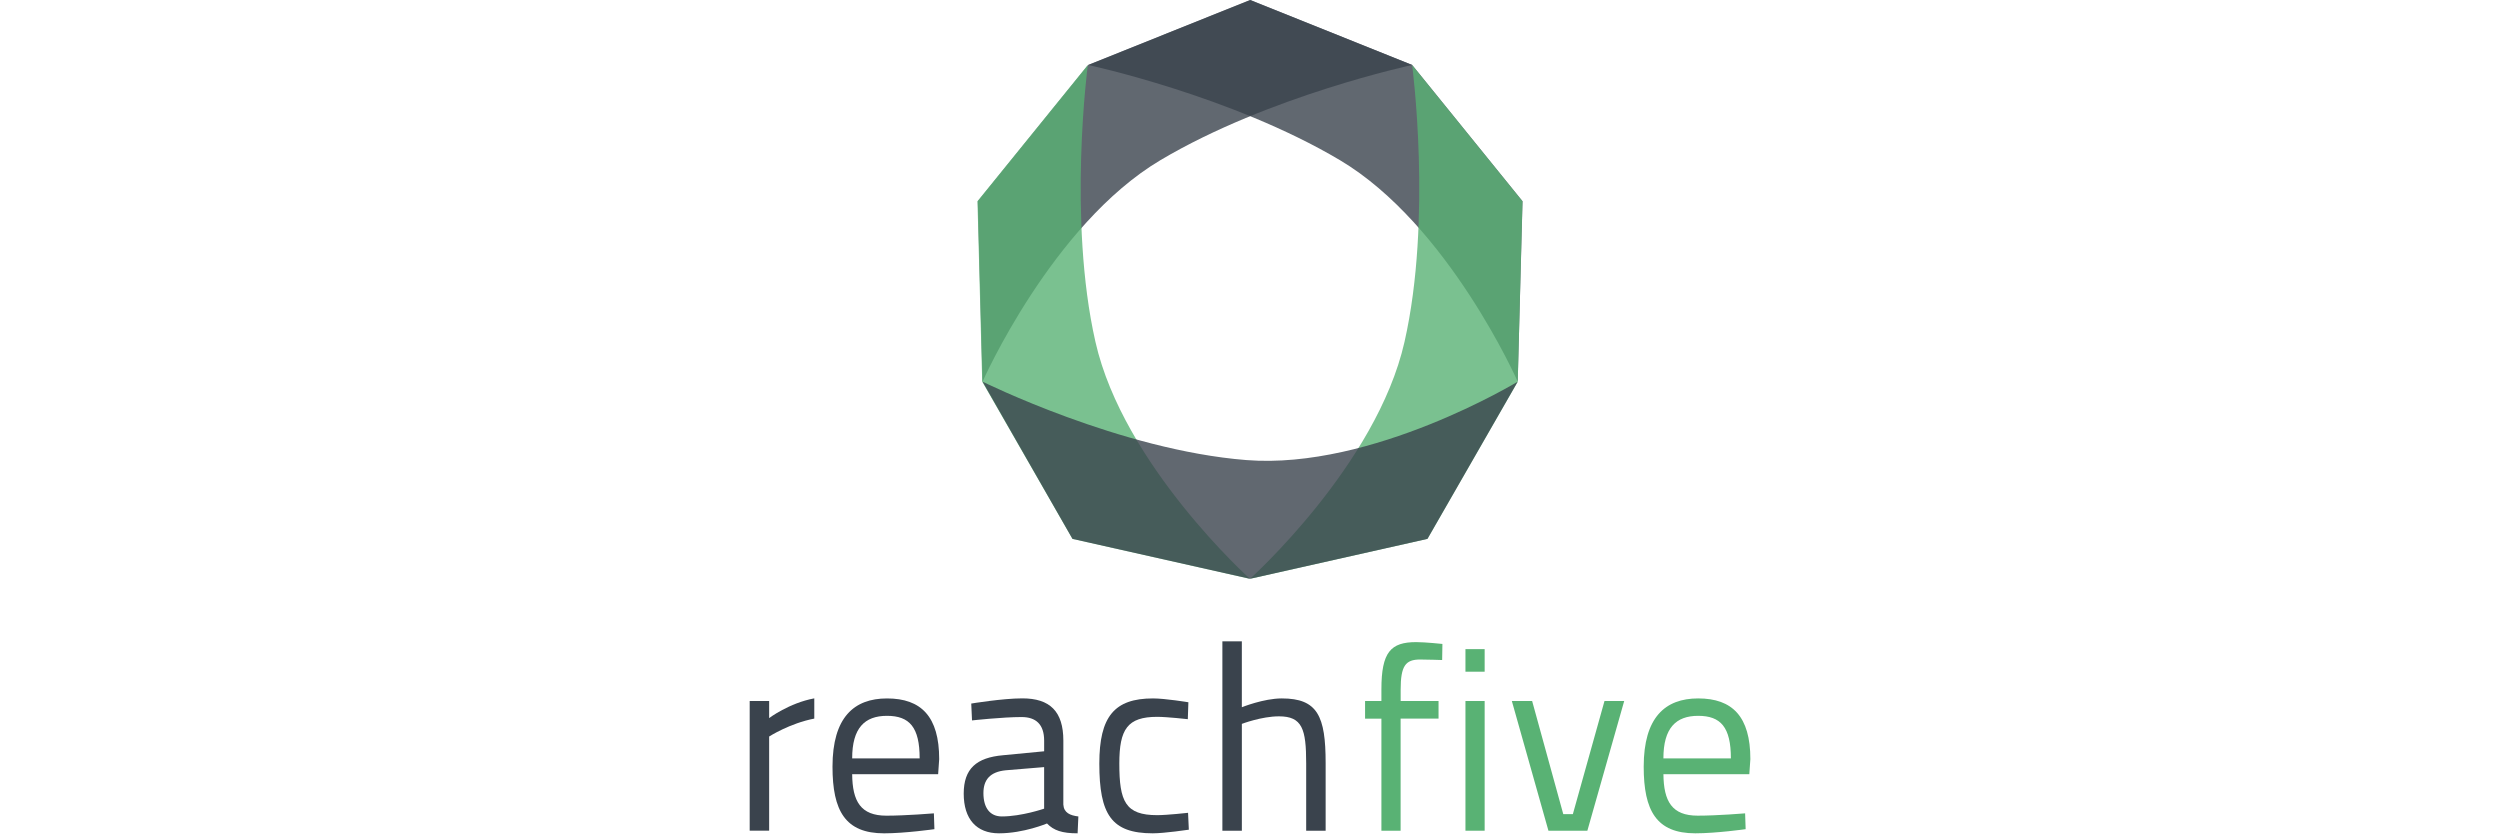
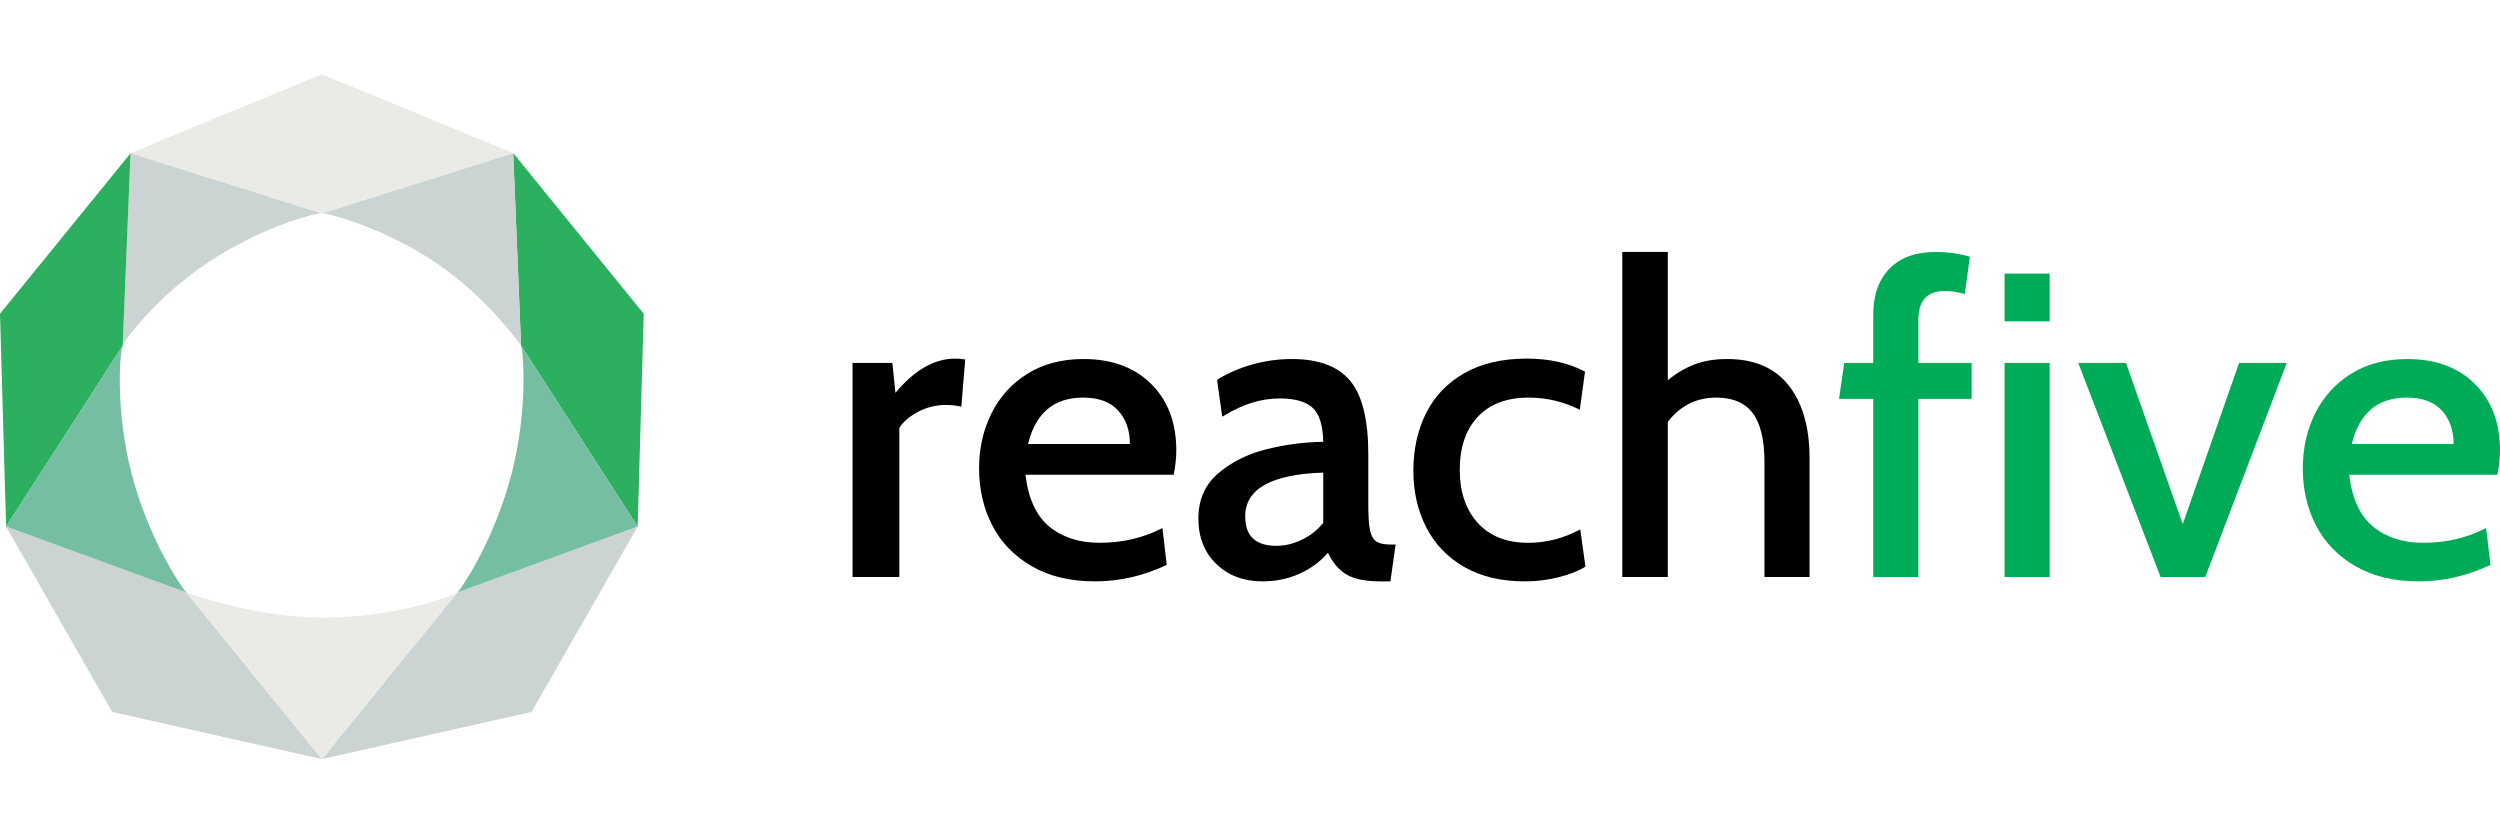
- <svg xmlns="http://www.w3.org/2000/svg" width="100%" height="100%" viewBox="0 0 144 48" version="1.1" xml:space="preserve" style="fill-rule:evenodd;clip-rule:evenodd;stroke-linejoin:round;stroke-miterlimit:1.414;">
+ <svg xmlns="http://www.w3.org/2000/svg" width="100%" height="100%" viewBox="0 0 144 48" version="1.1" xml:space="preserve" style="fill-rule:evenodd;clip-rule:evenodd;stroke-linejoin:round;stroke-miterlimit:2;">
+   <g id="Lightbend" />
+   <g id="Lightbend-reverse" />
+   <g id="Teads" />
+   <g id="Coliweb" />
+   <g id="Coliweb1" />
+   <g id="vente-privee" />
+   <g id="Fyber" />
+   <g id="Ebiznext" />
+   <g id="Criteo" />
+   <g id="Zengularity" />
  <rect id="Platine" x="0" y="0" width="144" height="48" style="fill:none;" />
  <clipPath id="_clip1">
-     <rect x="43.182" y="0" width="57.636" height="48" />
+     <rect x="0" y="0" width="144" height="48" />
  </clipPath>
  <g clip-path="url(#_clip1)">
-     <g id="Calque_1-2">
-       <path d="M43.182,40.378l1.121,0l0,0.983c0,0 1.15,-0.866 2.6,-1.136l0,1.166c-1.405,0.269 -2.6,1.032 -2.6,1.032l0,5.424l-1.121,0l0,-7.469Z" style="fill:#3a434d;fill-rule:nonzero;" />
-       <path d="M53.792,46.849l0.03,0.911c0,0 -1.689,0.24 -2.896,0.24c-2.241,0 -2.974,-1.3 -2.974,-3.84c0,-2.839 1.24,-3.93 3.139,-3.93c1.972,0 3.006,1.047 3.006,3.496l-0.06,0.867l-4.952,0c0.014,1.569 0.492,2.39 1.972,2.39c1.121,0 2.735,-0.134 2.735,-0.134Zm-0.82,-3.167c0,-1.793 -0.583,-2.45 -1.883,-2.45c-1.286,0 -2.004,0.702 -2.004,2.45l3.887,0Z" style="fill:#3a434d;fill-rule:nonzero;" />
-       <path d="M61.248,46.341c0.03,0.478 0.388,0.628 0.866,0.687l-0.044,0.971c-0.897,0 -1.375,-0.165 -1.763,-0.567c0,0 -1.345,0.567 -2.764,0.567c-1.3,0 -2.033,-0.82 -2.033,-2.286c0,-1.435 0.729,-2.077 2.271,-2.212l2.362,-0.227l0,-0.612c0,-0.942 -0.478,-1.36 -1.3,-1.36c-1.093,0 -2.855,0.194 -2.855,0.194l-0.044,-0.971c0,0 1.793,-0.299 2.943,-0.299c1.585,0 2.362,0.747 2.362,2.436l-0.001,3.679Zm-3.317,-1.973c-0.911,0.091 -1.286,0.553 -1.286,1.314c0,0.867 0.389,1.345 1.061,1.345c1.136,0 2.436,-0.448 2.436,-0.448l0,-2.394l-2.211,0.183Z" style="fill:#3a434d;fill-rule:nonzero;" />
-       <path d="M68.451,40.45l-0.033,0.975c0,0 -1.195,-0.135 -1.764,-0.135c-1.718,0 -2.181,0.717 -2.181,2.69c0,2.182 0.343,2.973 2.181,2.973c0.568,0 1.778,-0.135 1.778,-0.135l0.045,0.972c0,0 -1.405,0.209 -2.077,0.209c-2.391,0 -3.079,-1.093 -3.079,-4.019c0,-2.705 0.867,-3.751 3.093,-3.751c0.693,0 2.037,0.221 2.037,0.221Z" style="fill:#3a434d;fill-rule:nonzero;" />
-       <path d="M70.409,47.851l0,-10.909l1.121,0l0,3.795c0,0 1.255,-0.508 2.301,-0.508c2.062,0 2.526,1.017 2.526,3.721l0,3.9l-1.121,0l0,-3.885c0,-1.972 -0.224,-2.704 -1.569,-2.704c-1.002,0 -2.136,0.434 -2.136,0.434l0,6.156l-1.122,0Z" style="fill:#3a434d;fill-rule:nonzero;" />
-       <path d="M80.675,47.851l-1.106,0l0,-6.456l-0.941,0l0,-1.017l0.941,0l0,-0.672c0,-2.152 0.538,-2.72 2.004,-2.72c0.523,0 1.51,0.105 1.51,0.105l-0.015,0.927c0,0 -0.836,-0.03 -1.27,-0.03c-0.837,0 -1.12,0.359 -1.12,1.731l0,0.657l2.182,0l0,1.016l-2.185,0l0,6.459Z" style="fill:#59b274;fill-rule:nonzero;" />
-       <path d="M84.41,37.39l1.106,0l0,1.3l-1.106,0l0,-1.3Zm0,2.988l1.106,0l0,7.471l-1.106,0l0,-7.471Z" style="fill:#59b274;fill-rule:nonzero;" />
-       <path d="M88.251,40.378l1.793,6.515l0.553,0l1.822,-6.515l1.135,0l-2.122,7.471l-2.242,0l-2.108,-7.471l1.169,0Z" style="fill:#59b274;fill-rule:nonzero;" />
-       <path d="M100.519,46.849l0.03,0.911c0,0 -1.688,0.239 -2.899,0.239c-2.241,0 -2.973,-1.3 -2.973,-3.84c0,-2.839 1.24,-3.93 3.137,-3.93c1.973,0 3.007,1.047 3.007,3.496l-0.06,0.867l-4.948,0c0.015,1.569 0.493,2.39 1.972,2.39c1.121,0.001 2.734,-0.133 2.734,-0.133Zm-0.82,-3.167c0,-1.793 -0.583,-2.45 -1.883,-2.45c-1.284,0 -2.004,0.702 -2.004,2.45l3.887,0Z" style="fill:#59b274;fill-rule:nonzero;" />
-       <path d="M77.174,9.222c-6.256,-3.715 -14.496,-5.479 -14.496,-5.479l9.322,-3.743l9.343,3.743l6.356,7.848l-0.278,10.392c0,0 -3.991,-9.046 -10.247,-12.761Z" style="fill:#3a434d;fill-opacity:0.8;fill-rule:nonzero;" />
-       <path d="M80.899,19.695c1.61,-7.095 0.44,-15.952 0.44,-15.952l6.356,7.848l-0.274,10.392l-5.2,9.056l-10.221,2.301c0,0 7.293,-6.549 8.899,-13.645Z" style="fill:#59b274;fill-opacity:0.8;fill-rule:nonzero;" />
-       <path d="M66.846,9.222c6.257,-3.715 14.497,-5.479 14.497,-5.479l-9.323,-3.743l-9.342,3.743l-6.356,7.848l0.273,10.392c0,0 3.995,-9.046 10.251,-12.761Z" style="fill:#3a434d;fill-opacity:0.8;fill-rule:nonzero;" />
-       <path d="M63.098,19.695c-1.61,-7.095 -0.44,-15.952 -0.44,-15.952l-6.357,7.848l0.273,10.392l5.2,9.056l10.221,2.3c0,0 -7.288,-6.548 -8.897,-13.644Z" style="fill:#59b274;fill-opacity:0.8;fill-rule:nonzero;" />
-       <path d="M71.789,26.5c-7.252,-0.572 -15.193,-4.517 -15.193,-4.517l5.18,9.056l10.221,2.3l10.224,-2.3l5.2,-9.056c0,0 -8.376,5.09 -15.632,4.517Z" style="fill:#3a434d;fill-opacity:0.8;fill-rule:nonzero;" />
+     <g id="Coliweb2" />
+     <g>
+       <path d="M99.486,20.68c-0.716,0 -1.345,0.104 -1.885,0.312c-0.542,0.208 -1.053,0.511 -1.536,0.911l0,-7.39l-2.621,0l0,18.724l2.621,0l0,-8.937c0.716,-0.932 1.648,-1.398 2.796,-1.398c0.949,0 1.648,0.299 2.098,0.898c0.449,0.599 0.674,1.54 0.674,2.821l0,6.616l2.596,0l0,-6.865c0,-1.764 -0.399,-3.154 -1.198,-4.169c-0.799,-1.016 -1.981,-1.523 -3.545,-1.523Zm-11.659,12.807c0.665,0 1.314,-0.079 1.947,-0.237c0.632,-0.158 1.148,-0.362 1.548,-0.612l-0.3,-2.147c-0.948,0.516 -1.947,0.774 -2.996,0.774c-1.248,0 -2.218,-0.383 -2.908,-1.148c-0.691,-0.766 -1.036,-1.781 -1.036,-3.046c0,-1.298 0.345,-2.318 1.036,-3.059c0.69,-0.74 1.668,-1.11 2.933,-1.11c1.032,0 2.014,0.233 2.946,0.699l0.3,-2.197c-0.949,-0.5 -2.064,-0.749 -3.346,-0.749c-1.431,0 -2.638,0.283 -3.62,0.848c-0.982,0.566 -1.714,1.336 -2.197,2.31c-0.483,0.973 -0.724,2.076 -0.724,3.308c0,1.198 0.246,2.28 0.737,3.245c0.49,0.966 1.219,1.727 2.184,2.285c0.965,0.557 2.131,0.836 3.496,0.836Zm-14.306,-2.047c-1.198,0 -1.797,-0.566 -1.797,-1.698c0,-1.581 1.498,-2.422 4.494,-2.521l0,2.896c-0.333,0.416 -0.745,0.74 -1.236,0.973c-0.491,0.234 -0.978,0.35 -1.461,0.35Zm-0.799,2.047c0.766,0 1.473,-0.146 2.122,-0.437c0.65,-0.291 1.199,-0.695 1.648,-1.211c0.266,0.566 0.62,0.982 1.061,1.249c0.441,0.266 1.095,0.399 1.96,0.399l0.574,0l0.3,-2.122l-0.3,0c-0.383,0 -0.661,-0.066 -0.836,-0.2c-0.175,-0.133 -0.291,-0.358 -0.35,-0.674c-0.058,-0.316 -0.087,-0.799 -0.087,-1.448l0,-2.871c0,-1.997 -0.35,-3.412 -1.049,-4.244c-0.699,-0.832 -1.814,-1.248 -3.345,-1.248c-0.782,0 -1.544,0.104 -2.284,0.312c-0.741,0.208 -1.419,0.503 -2.035,0.886l0.3,2.122c0.632,-0.383 1.21,-0.653 1.735,-0.811c0.524,-0.158 1.052,-0.238 1.585,-0.238c0.865,0 1.494,0.179 1.885,0.537c0.391,0.358 0.595,1.011 0.612,1.96c-1.116,0.017 -2.214,0.162 -3.296,0.437c-1.082,0.275 -2.001,0.736 -2.759,1.386c-0.757,0.649 -1.136,1.514 -1.136,2.596c0,1.082 0.346,1.956 1.036,2.621c0.691,0.666 1.577,0.999 2.659,0.999Zm-13.506,-7.914c0.433,-1.781 1.49,-2.671 3.171,-2.671c0.899,0 1.573,0.249 2.022,0.748c0.45,0.5 0.674,1.141 0.674,1.923l-5.867,0Zm3.845,7.914c1.431,0 2.813,-0.316 4.144,-0.949l-0.249,-2.122c-1.099,0.566 -2.306,0.849 -3.62,0.849c-1.165,0 -2.127,-0.308 -2.884,-0.924c-0.757,-0.615 -1.219,-1.614 -1.386,-2.996l8.539,0c0.1,-0.499 0.15,-0.965 0.15,-1.398c0,-1.597 -0.483,-2.875 -1.448,-3.832c-0.966,-0.957 -2.264,-1.435 -3.895,-1.435c-1.248,0 -2.326,0.283 -3.233,0.848c-0.907,0.566 -1.598,1.328 -2.072,2.285c-0.475,0.957 -0.712,2.01 -0.712,3.158c0,1.215 0.254,2.314 0.762,3.295c0.507,0.983 1.265,1.765 2.271,2.347c1.007,0.583 2.218,0.874 3.633,0.874Zm-13.955,-0.25l2.696,0l0,-8.588c0.216,-0.349 0.574,-0.657 1.073,-0.924c0.5,-0.266 1.032,-0.399 1.598,-0.399c0.333,0 0.632,0.034 0.899,0.1l0.225,-2.721c-0.2,-0.034 -0.391,-0.05 -0.575,-0.05c-1.198,0 -2.346,0.657 -3.445,1.972l-0.175,-1.723l-2.296,0l0,12.333Z" style="fill-rule:nonzero;" />
+       <path d="M135.462,25.573c0.432,-1.781 1.489,-2.671 3.17,-2.671c0.899,0 1.573,0.249 2.022,0.748c0.45,0.5 0.675,1.141 0.675,1.923l-5.867,0Zm3.844,7.914c1.431,0 2.813,-0.316 4.145,-0.949l-0.25,-2.122c-1.099,0.566 -2.305,0.849 -3.62,0.849c-1.165,0 -2.127,-0.308 -2.883,-0.924c-0.758,-0.615 -1.22,-1.614 -1.386,-2.996l8.538,0c0.1,-0.499 0.15,-0.965 0.15,-1.398c0,-1.597 -0.483,-2.875 -1.448,-3.832c-0.966,-0.957 -2.264,-1.435 -3.895,-1.435c-1.248,0 -2.326,0.283 -3.233,0.848c-0.907,0.566 -1.598,1.328 -2.072,2.285c-0.474,0.957 -0.711,2.01 -0.711,3.158c0,1.215 0.253,2.314 0.761,3.295c0.507,0.983 1.265,1.765 2.271,2.347c1.007,0.583 2.218,0.874 3.633,0.874Zm-14.854,-0.25l2.571,0l4.694,-12.333l-2.746,0l-3.246,9.288l-3.27,-9.288l-2.747,0l4.744,12.333Zm-8.988,0l2.597,0l0,-12.333l-2.597,0l0,12.333Zm0,-14.729l2.597,0l0,-2.747l-2.597,0l0,2.747Zm-7.564,14.729l2.596,0l0,-10.261l3.071,0l0,-2.072l-3.071,0l0,-2.471c0,-1.115 0.508,-1.673 1.523,-1.673c0.35,0 0.733,0.058 1.149,0.175l0.299,-2.147c-0.633,-0.183 -1.29,-0.275 -1.972,-0.275c-1.148,0 -2.035,0.321 -2.659,0.961c-0.624,0.641 -0.936,1.519 -0.936,2.634l0,2.796l-1.673,0l-0.299,2.072l1.972,0l0,10.261Z" style="fill:#00ab58;fill-rule:nonzero;" />
+       <path d="M12.04,15.077c3.087,-2.049 6.275,-2.847 6.5,-2.79l-11.021,-3.47l-0.451,11.091c0.088,-0.298 1.936,-2.815 4.972,-4.831Z" style="fill:#cbd4d2;fill-rule:nonzero;" />
+       <path d="M6.46,41.006l12.077,2.717l-7.801,-9.598l-10.385,-3.798l6.109,10.679Z" style="fill:#cbd4d2;fill-rule:nonzero;" />
+       <path d="M18.543,43.723l12.077,-2.717l6.109,-10.679l-10.385,3.798l-7.801,9.598Z" style="fill:#cbd4d2;fill-rule:nonzero;" />
+       <path d="M7.068,19.908l0.451,-11.081l-7.519,9.246l0.351,12.254l6.717,-10.419Z" style="fill:#2cb05f;fill-rule:nonzero;" />
+       <path d="M30.013,19.908l0.001,0" style="fill:none;fill-rule:nonzero;" />
+       <path d="M29.561,8.817l0.452,11.091l0.001,0l6.715,10.419l0.351,-12.254l-7.519,-9.256Z" style="fill:#2cb05f;fill-rule:nonzero;" />
+       <path d="M7.589,27.315c-0.998,-3.842 -0.659,-7.211 -0.521,-7.407c-0.001,-0.001 -6.717,10.419 -6.717,10.419l10.385,3.798c-0.41,-0.446 -2.217,-3.225 -3.147,-6.81Z" style="fill:#75bea1;fill-rule:nonzero;" />
+       <path d="M30.013,19.908l0.001,0c0.147,0.506 0.389,3.776 -0.554,7.407c-0.926,3.568 -2.695,6.345 -3.116,6.81l10.385,-3.798l-6.716,-10.419Z" style="fill:#75bea1;fill-rule:nonzero;" />
+       <path d="M25.022,15.077c3.035,2.015 4.991,4.831 4.991,4.831l-0.452,-11.091l-11.021,3.47c0.389,-0.005 3.488,0.803 6.482,2.79Z" style="fill:#cbd4d2;fill-rule:nonzero;" />
+       <path d="M29.561,8.817l-11.021,-4.54l-11.018,4.54l11.024,3.47l11.015,-3.47Z" style="fill:#eaeae7;fill-rule:nonzero;" />
+       <path d="M18.616,35.576c-4.017,0 -7.877,-1.45 -7.88,-1.451l7.801,9.598l7.807,-9.598c-0.313,0.238 -3.629,1.451 -7.728,1.451Z" style="fill:#eaeae7;fill-rule:nonzero;" />
+       <path d="M26.343,34.125l0.001,0l-0.002,0c0,0 0,0 0.001,0Z" style="fill:#626a76;fill-rule:nonzero;" />
+     </g>
+   </g>
+   <g id="kelkoo" />
+   <g>
+     <g id="bleckwen-ercom" />
+   </g>
+   <g id="iadvize" />
+   <g id="kaizen" />
+   <g id="Content-square" />
+   <g id="Norauto" />
+   <g>
+     <g id="lizeo" />
+   </g>
+   <g id="kaizen1" />
+   <g id="CarbonIT" />
+   <g id="kelkoo1" />
+   <g id="Norauto1" />
+   <g id="lunatech" />
+   <g id="valraiso" />
+   <g id="MFG-Labs" />
+   <g id="Zenika" />
+   <g>
+     <g>
+       <g id="lightbend" />
    </g>
  </g>
</svg>
